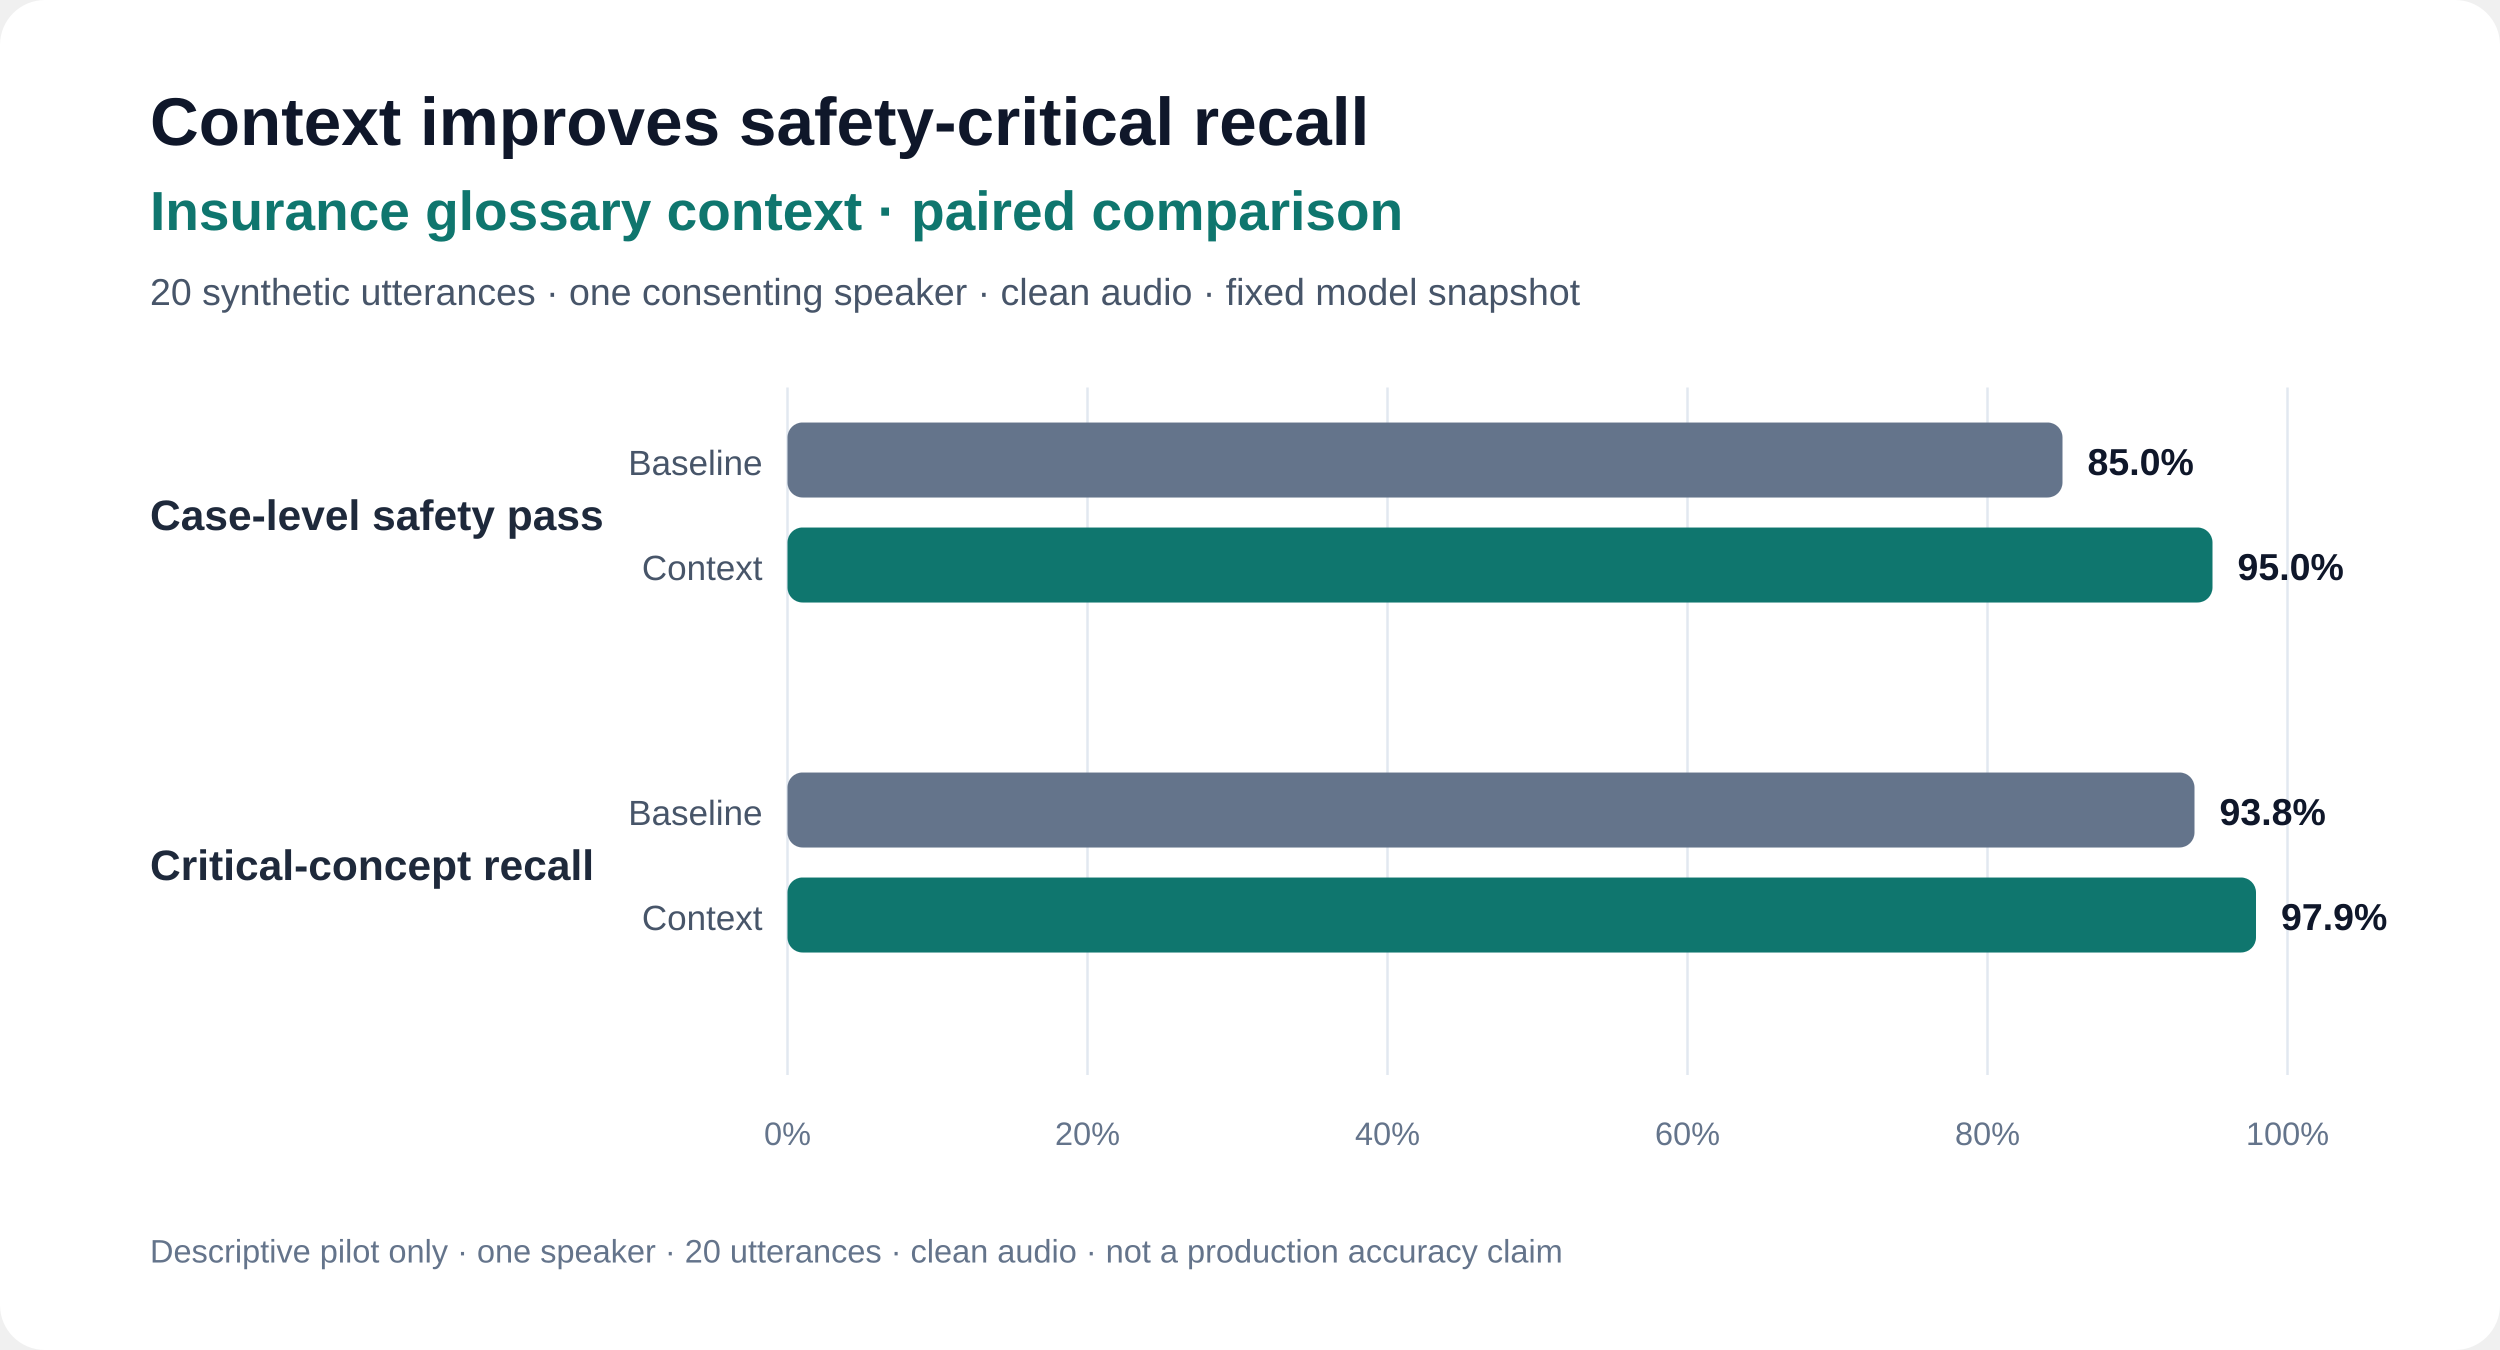
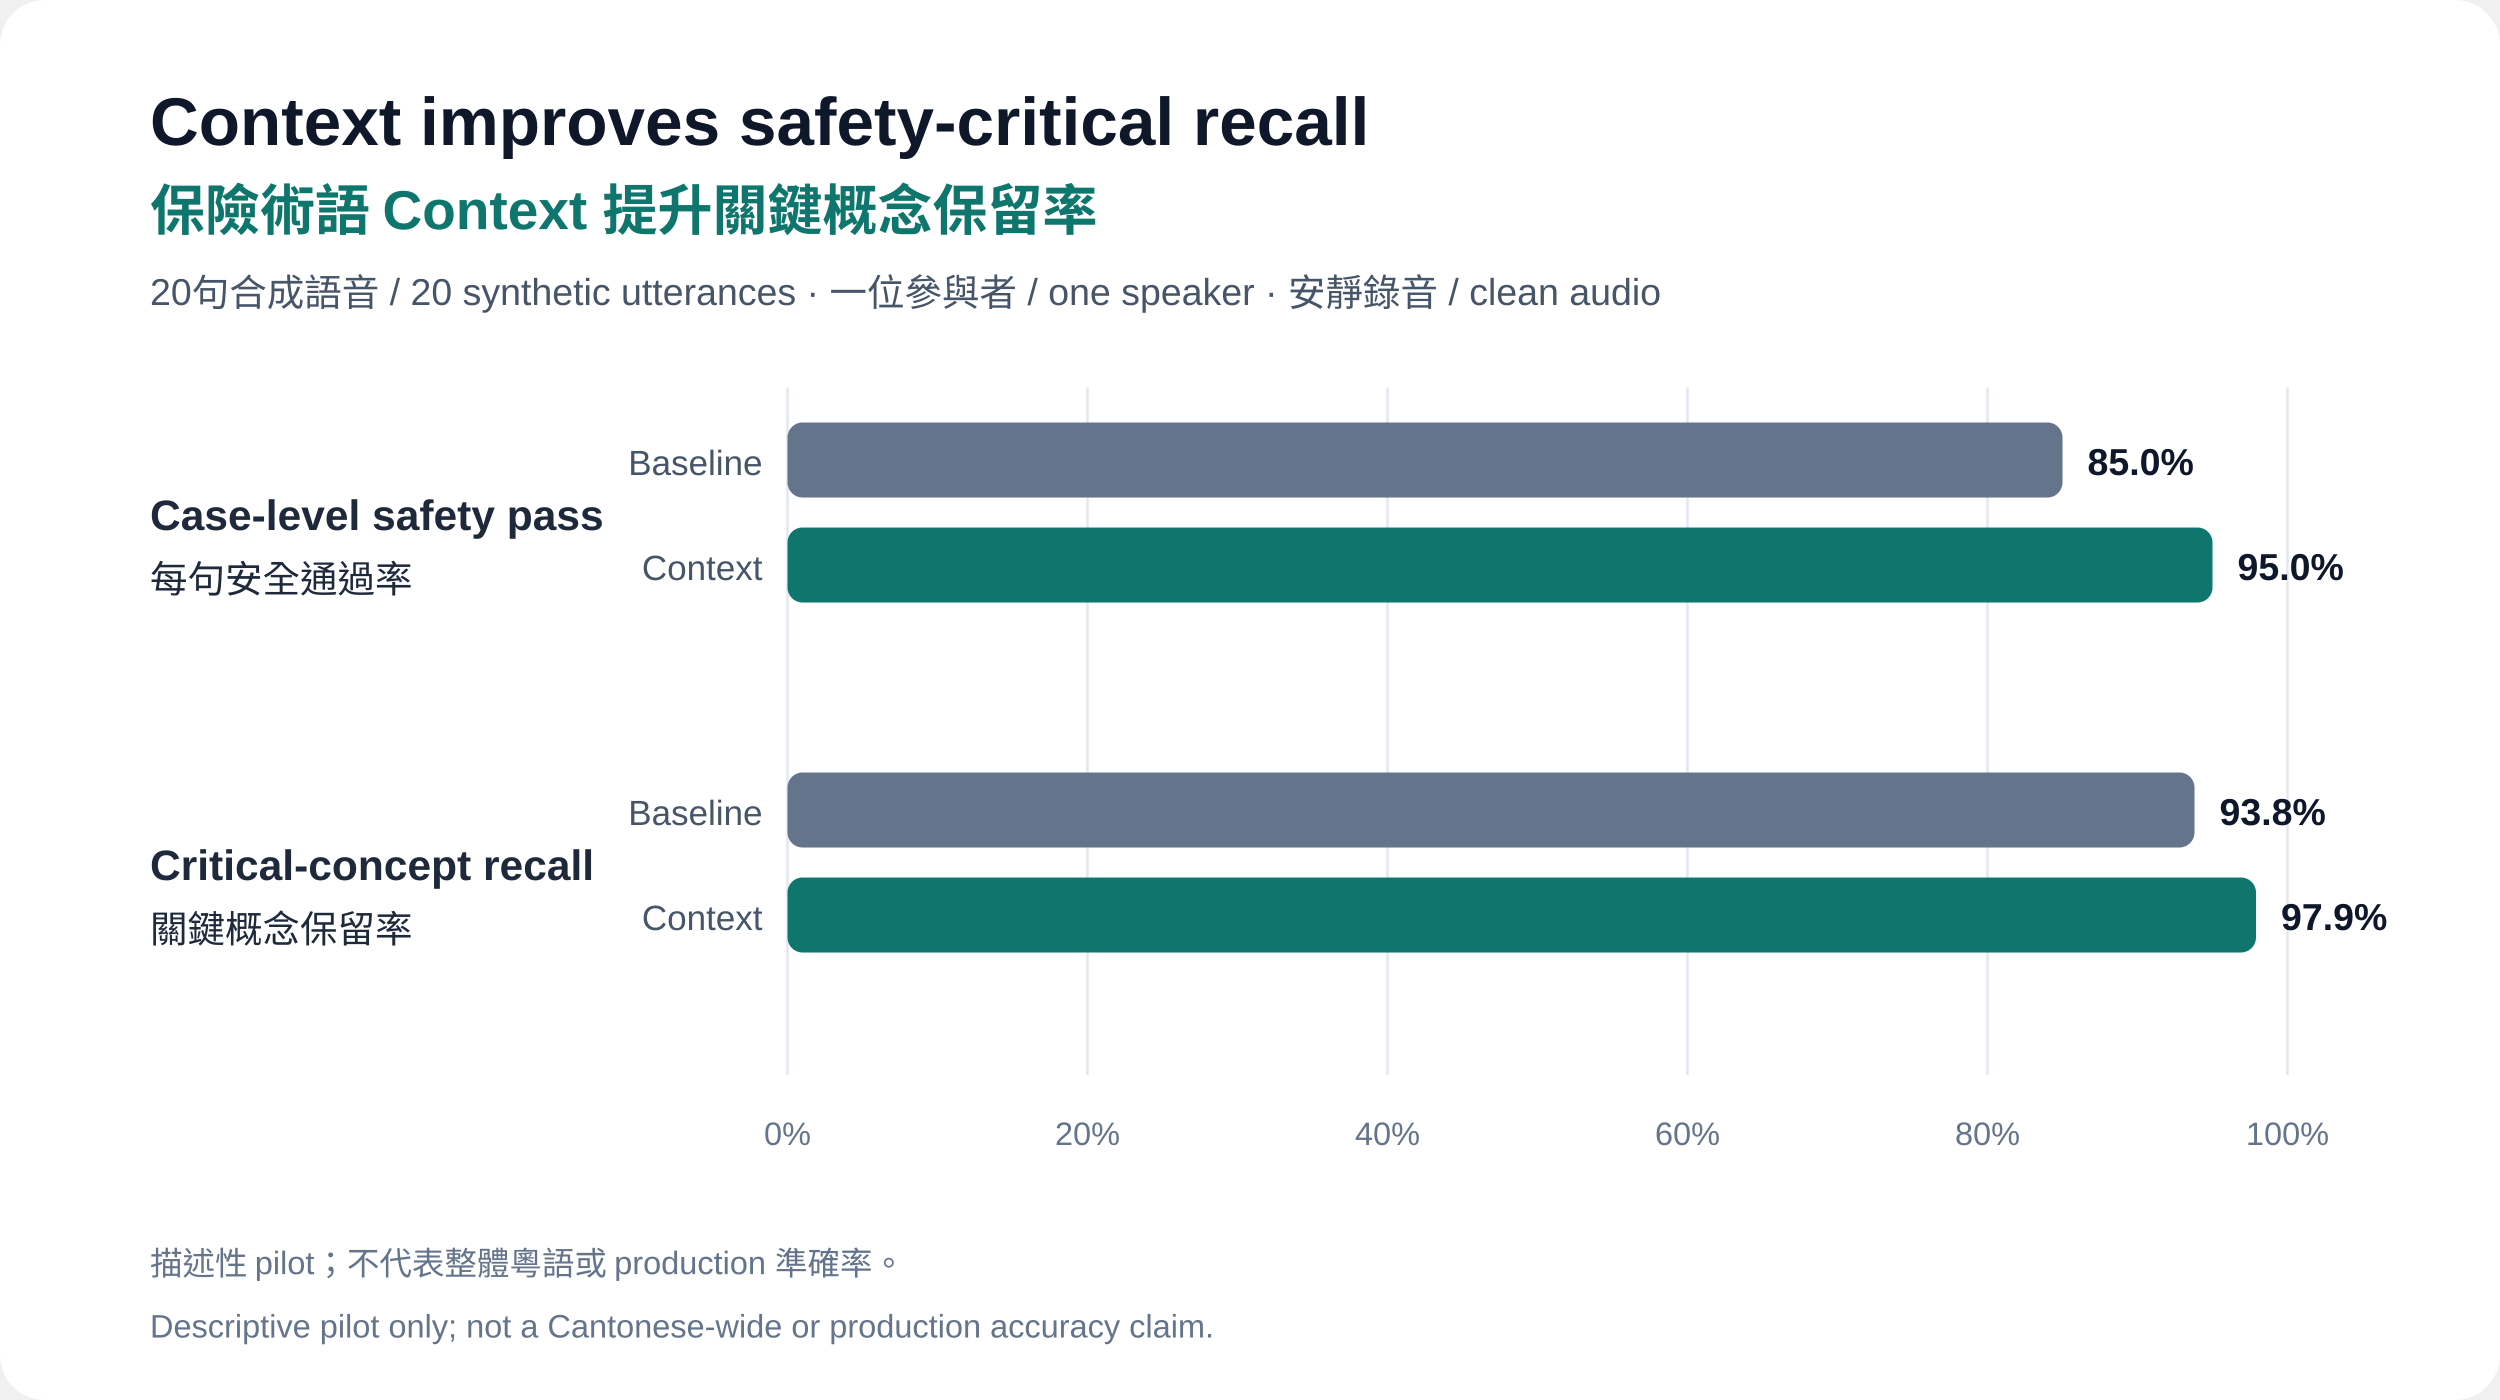
- <svg xmlns="http://www.w3.org/2000/svg" width="1000" height="540" viewBox="0 0 1000 540" role="img" aria-labelledby="title desc">
-   <rect width="1000" height="540" fill="#ffffff" rx="18" />
-   <text x="60" y="58" font-family="Arial,'Noto Sans CJK TC',sans-serif" font-size="27" font-weight="700" fill="#0f172a">Context improves safety-critical recall</text>
-   <text x="60" y="92" font-family="Arial,sans-serif" font-size="22" font-weight="700" fill="#0f766e">Insurance glossary context · paired comparison</text>
-   <text x="60" y="122" font-family="Arial,'Noto Sans CJK TC',sans-serif" font-size="15" fill="#475569">20 synthetic utterances · one consenting speaker · clean audio · fixed model snapshot</text>
+ <svg xmlns="http://www.w3.org/2000/svg" width="1000" height="560" viewBox="0 0 1000 560" role="img" aria-labelledby="title desc">
+   <rect width="1000" height="560" fill="#ffffff" rx="18" />
+   <text x="60" y="58" font-family="Arial,'PingFang TC','Microsoft JhengHei','Noto Sans CJK TC',sans-serif" font-size="27" font-weight="700" fill="#0f172a">Context improves safety-critical recall</text>
+   <text x="60" y="92" font-family="Arial,'PingFang TC','Microsoft JhengHei','Noto Sans CJK TC',sans-serif" font-size="22" font-weight="700" fill="#0f766e">保險術語 Context 提升關鍵概念保留率</text>
+   <text x="60" y="122" font-family="Arial,'PingFang TC','Microsoft JhengHei','Noto Sans CJK TC',sans-serif" font-size="15" fill="#475569">20句合成語音 / 20 synthetic utterances · 一位參與者 / one speaker · 安靜錄音 / clean audio</text>
  <g stroke="#e2e8f0">
    <line x1="315" y1="155" x2="315" y2="430" />
    <line x1="435" y1="155" x2="435" y2="430" />
    <line x1="555" y1="155" x2="555" y2="430" />
    <line x1="675" y1="155" x2="675" y2="430" />
    <line x1="795" y1="155" x2="795" y2="430" />
    <line x1="915" y1="155" x2="915" y2="430" />
  </g>
-   <g font-family="Arial,'Noto Sans CJK TC',sans-serif" font-size="13" fill="#64748b" text-anchor="middle">
+   <g font-family="Arial,'PingFang TC','Microsoft JhengHei','Noto Sans CJK TC',sans-serif" font-size="13" fill="#64748b" text-anchor="middle">
    <text x="315" y="458">0%</text>
    <text x="435" y="458">20%</text>
    <text x="555" y="458">40%</text>
    <text x="675" y="458">60%</text>
    <text x="795" y="458">80%</text>
    <text x="915" y="458">100%</text>
  </g>
-   <g font-family="Arial,'Noto Sans CJK TC',sans-serif" fill="#1e293b">
+   <g font-family="Arial,'PingFang TC','Microsoft JhengHei','Noto Sans CJK TC',sans-serif" fill="#1e293b">
    <text x="60" y="212" font-size="17" font-weight="700">Case-level safety pass</text>
+     <text x="60" y="237" font-size="15">每句安全通過率</text>
    <text x="60" y="352" font-size="17" font-weight="700">Critical-concept recall</text>
+     <text x="60" y="377" font-size="15">關鍵概念保留率</text>
  </g>
-   <g font-family="Arial,'Noto Sans CJK TC',sans-serif">
+   <g font-family="Arial,'PingFang TC','Microsoft JhengHei','Noto Sans CJK TC',sans-serif">
    <text x="305" y="190" text-anchor="end" font-size="14" fill="#475569">Baseline</text>
    <rect x="315" y="169" width="510" height="30" rx="6" fill="#64748b" />
    <text x="835" y="190" font-size="15" font-weight="700" fill="#0f172a">85.0%</text>
    <text x="305" y="232" text-anchor="end" font-size="14" fill="#475569">Context</text>
    <rect x="315" y="211" width="570" height="30" rx="6" fill="#0f766e" />
    <text x="895" y="232" font-size="15" font-weight="700" fill="#0f172a">95.0%</text>
    <text x="305" y="330" text-anchor="end" font-size="14" fill="#475569">Baseline</text>
    <rect x="315" y="309" width="562.8" height="30" rx="6" fill="#64748b" />
    <text x="887.8" y="330" font-size="15" font-weight="700" fill="#0f172a">93.8%</text>
    <text x="305" y="372" text-anchor="end" font-size="14" fill="#475569">Context</text>
    <rect x="315" y="351" width="587.4" height="30" rx="6" fill="#0f766e" />
    <text x="912.4" y="372" font-size="15" font-weight="700" fill="#0f172a">97.9%</text>
  </g>
-   <text x="60" y="505" font-family="Arial,sans-serif" font-size="13" fill="#64748b">Descriptive pilot only · one speaker · 20 utterances · clean audio · not a production accuracy claim</text>
+   <text x="60" y="510" font-family="Arial,'PingFang TC','Microsoft JhengHei','Noto Sans CJK TC',sans-serif" font-size="13" fill="#64748b">描述性 pilot；不代表整體粵語或 production 準確率。</text>
+   <text x="60" y="535" font-family="Arial,sans-serif" font-size="13" fill="#64748b">Descriptive pilot only; not a Cantonese-wide or production accuracy claim.</text>
</svg>
